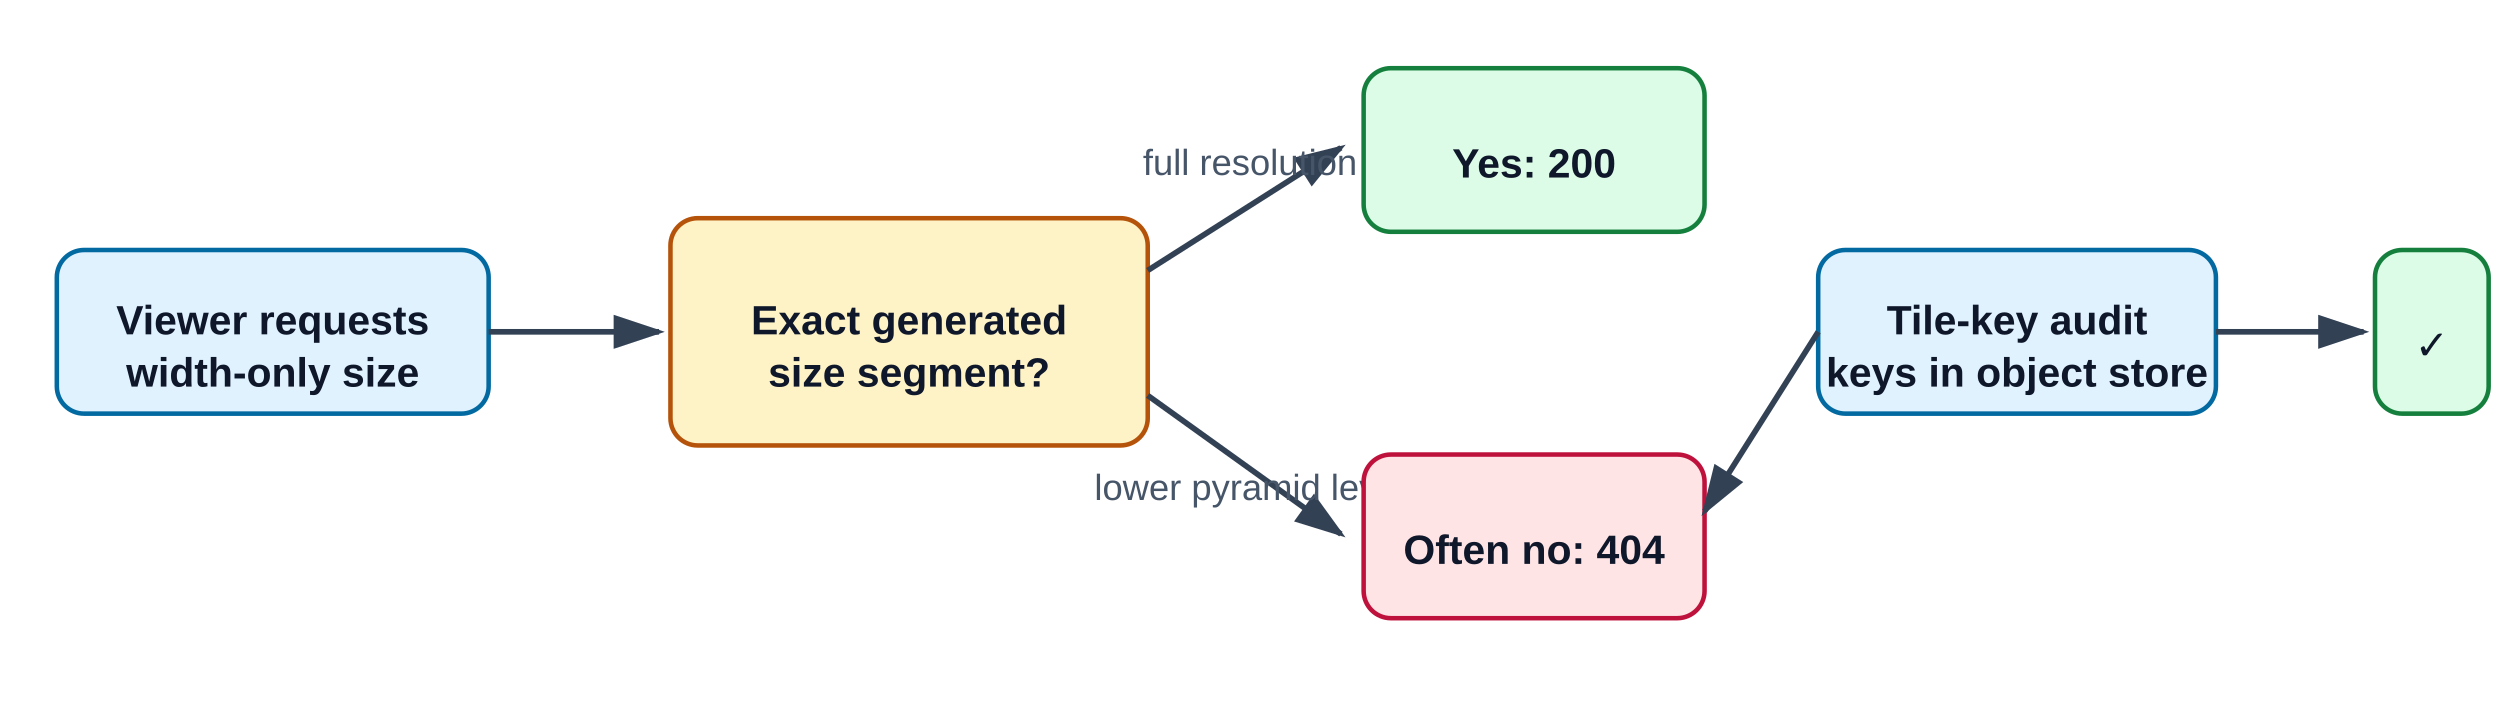
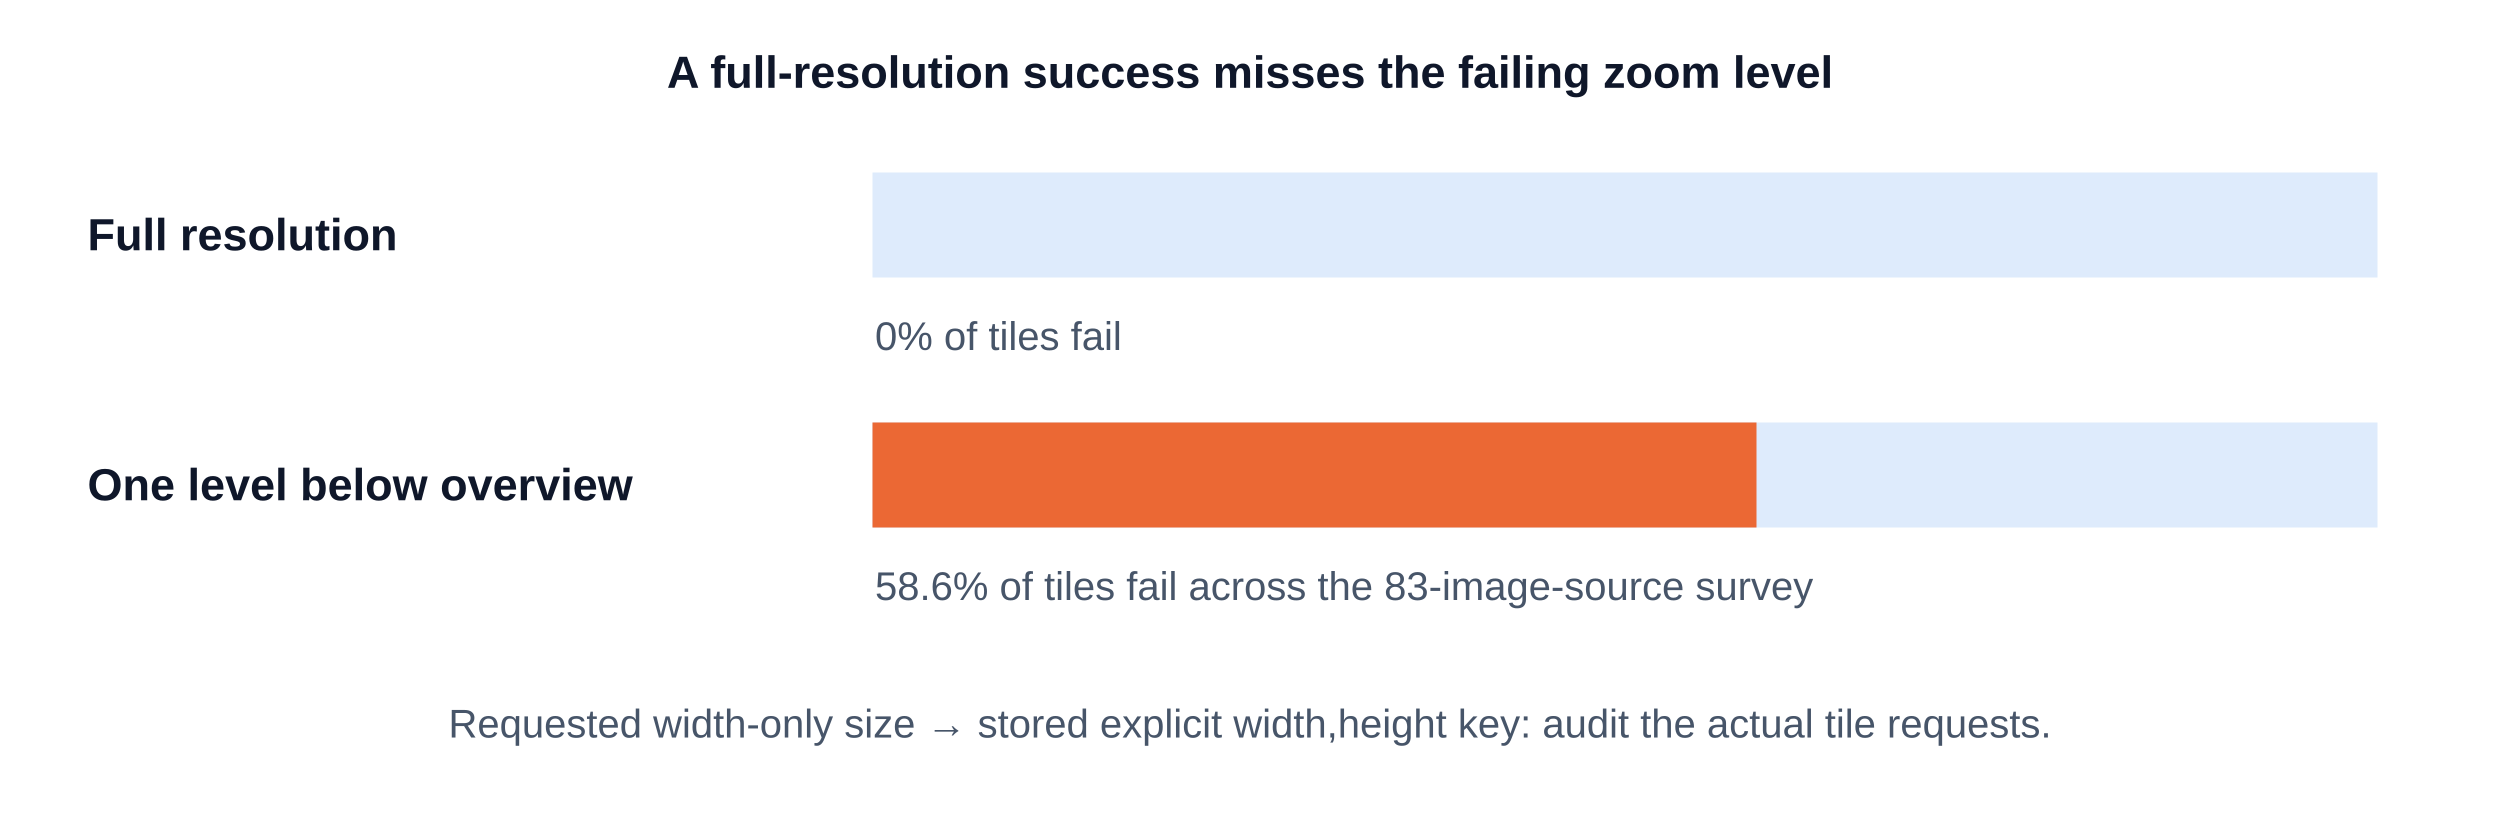
- <svg xmlns="http://www.w3.org/2000/svg" width="1100" height="310" viewBox="0 0 1100 310">
+ <svg xmlns="http://www.w3.org/2000/svg" width="1000" height="330" viewBox="0 0 1000 330">
  <defs>
    <marker id="arrow" markerWidth="10" markerHeight="10" refX="8" refY="3" orient="auto">
      <path d="M0,0 L0,6 L9,3 z" fill="#334155" />
    </marker>
    <style>.box{stroke-width:2}.blue{fill:#e0f2fe;stroke:#0369a1}.amber{fill:#fef3c7;stroke:#b45309}.green{fill:#dcfce7;stroke:#15803d}.rose{fill:#ffe4e6;stroke:#be123c}.label{font:600 18px Arial,sans-serif;fill:#0f172a;text-anchor:middle;dominant-baseline:middle}.small{font:16px Arial,sans-serif;fill:#475569;text-anchor:middle}.arrow{stroke:#334155;stroke-width:2.5;fill:none}.dashed{stroke-dasharray:7 6}</style>
  </defs>
-   <rect x="25" y="110" width="190" height="72" rx="12" class="box blue" />
-   <text x="120" y="142" class="label">Viewer requests</text>
-   <text x="120" y="165" class="label">width-only size</text>
-   <path d="M 215 146 L 290 146" class="arrow" marker-end="url(#arrow)" />
-   <rect x="295" y="96" width="210" height="100" rx="12" class="box amber" />
-   <text x="400" y="142" class="label">Exact generated</text>
-   <text x="400" y="165" class="label">size segment?</text>
-   <path d="M 505 119 L 590 65" class="arrow" marker-end="url(#arrow)" />
-   <path d="M 505 174 L 590 235" class="arrow" marker-end="url(#arrow)" />
-   <text x="550" y="77" class="small">full resolution</text>
-   <text x="550" y="220" class="small">lower pyramid level</text>
-   <rect x="600" y="30" width="150" height="72" rx="12" class="box green" />
-   <text x="675" y="73" class="label">Yes: 200</text>
-   <rect x="600" y="200" width="150" height="72" rx="12" class="box rose" />
-   <text x="675" y="243" class="label">Often no: 404</text>
-   <rect x="800" y="110" width="175" height="72" rx="12" class="box blue" />
-   <text x="887.5" y="142" class="label">Tile-key audit</text>
-   <text x="887.5" y="165" class="label">keys in object store</text>
-   <path d="M 800 146 L 750 225" class="arrow" marker-end="url(#arrow)" />
-   <path d="M 975 146 L 1040 146" class="arrow" marker-end="url(#arrow)" />
-   <rect x="1045" y="110" width="50" height="72" rx="12" class="box green" />
-   <text x="1070" y="153" class="label">✓</text>
+   <text x="500" y="30" class="label">A full-resolution success misses the failing zoom level</text>
+   <text x="35" y="95" class="label" style="text-anchor:start">Full resolution</text>
+   <text x="35" y="195" class="label" style="text-anchor:start">One level below overview</text>
+   <rect x="350" y="70" width="600" height="40" fill="#deebfc" stroke="#deebfc" stroke-width="2" stroke-dasharray="" />
+   <text x="350" y="140" class="small" style="text-anchor:start">0% of tiles fail</text>
+   <rect x="350" y="170" width="600" height="40" fill="#deebfc" stroke="#deebfc" stroke-width="2" stroke-dasharray="" />
+   <rect x="350" y="170" width="351.6" height="40" fill="#eb6834" stroke="#eb6834" stroke-width="2" stroke-dasharray="" />
+   <text x="350" y="240" class="small" style="text-anchor:start">58.6% of tiles fail across the 83-image-source survey</text>
+   <text x="500" y="295" class="small">Requested width-only size → stored explicit width,height key: audit the actual tile requests.</text>
</svg>
